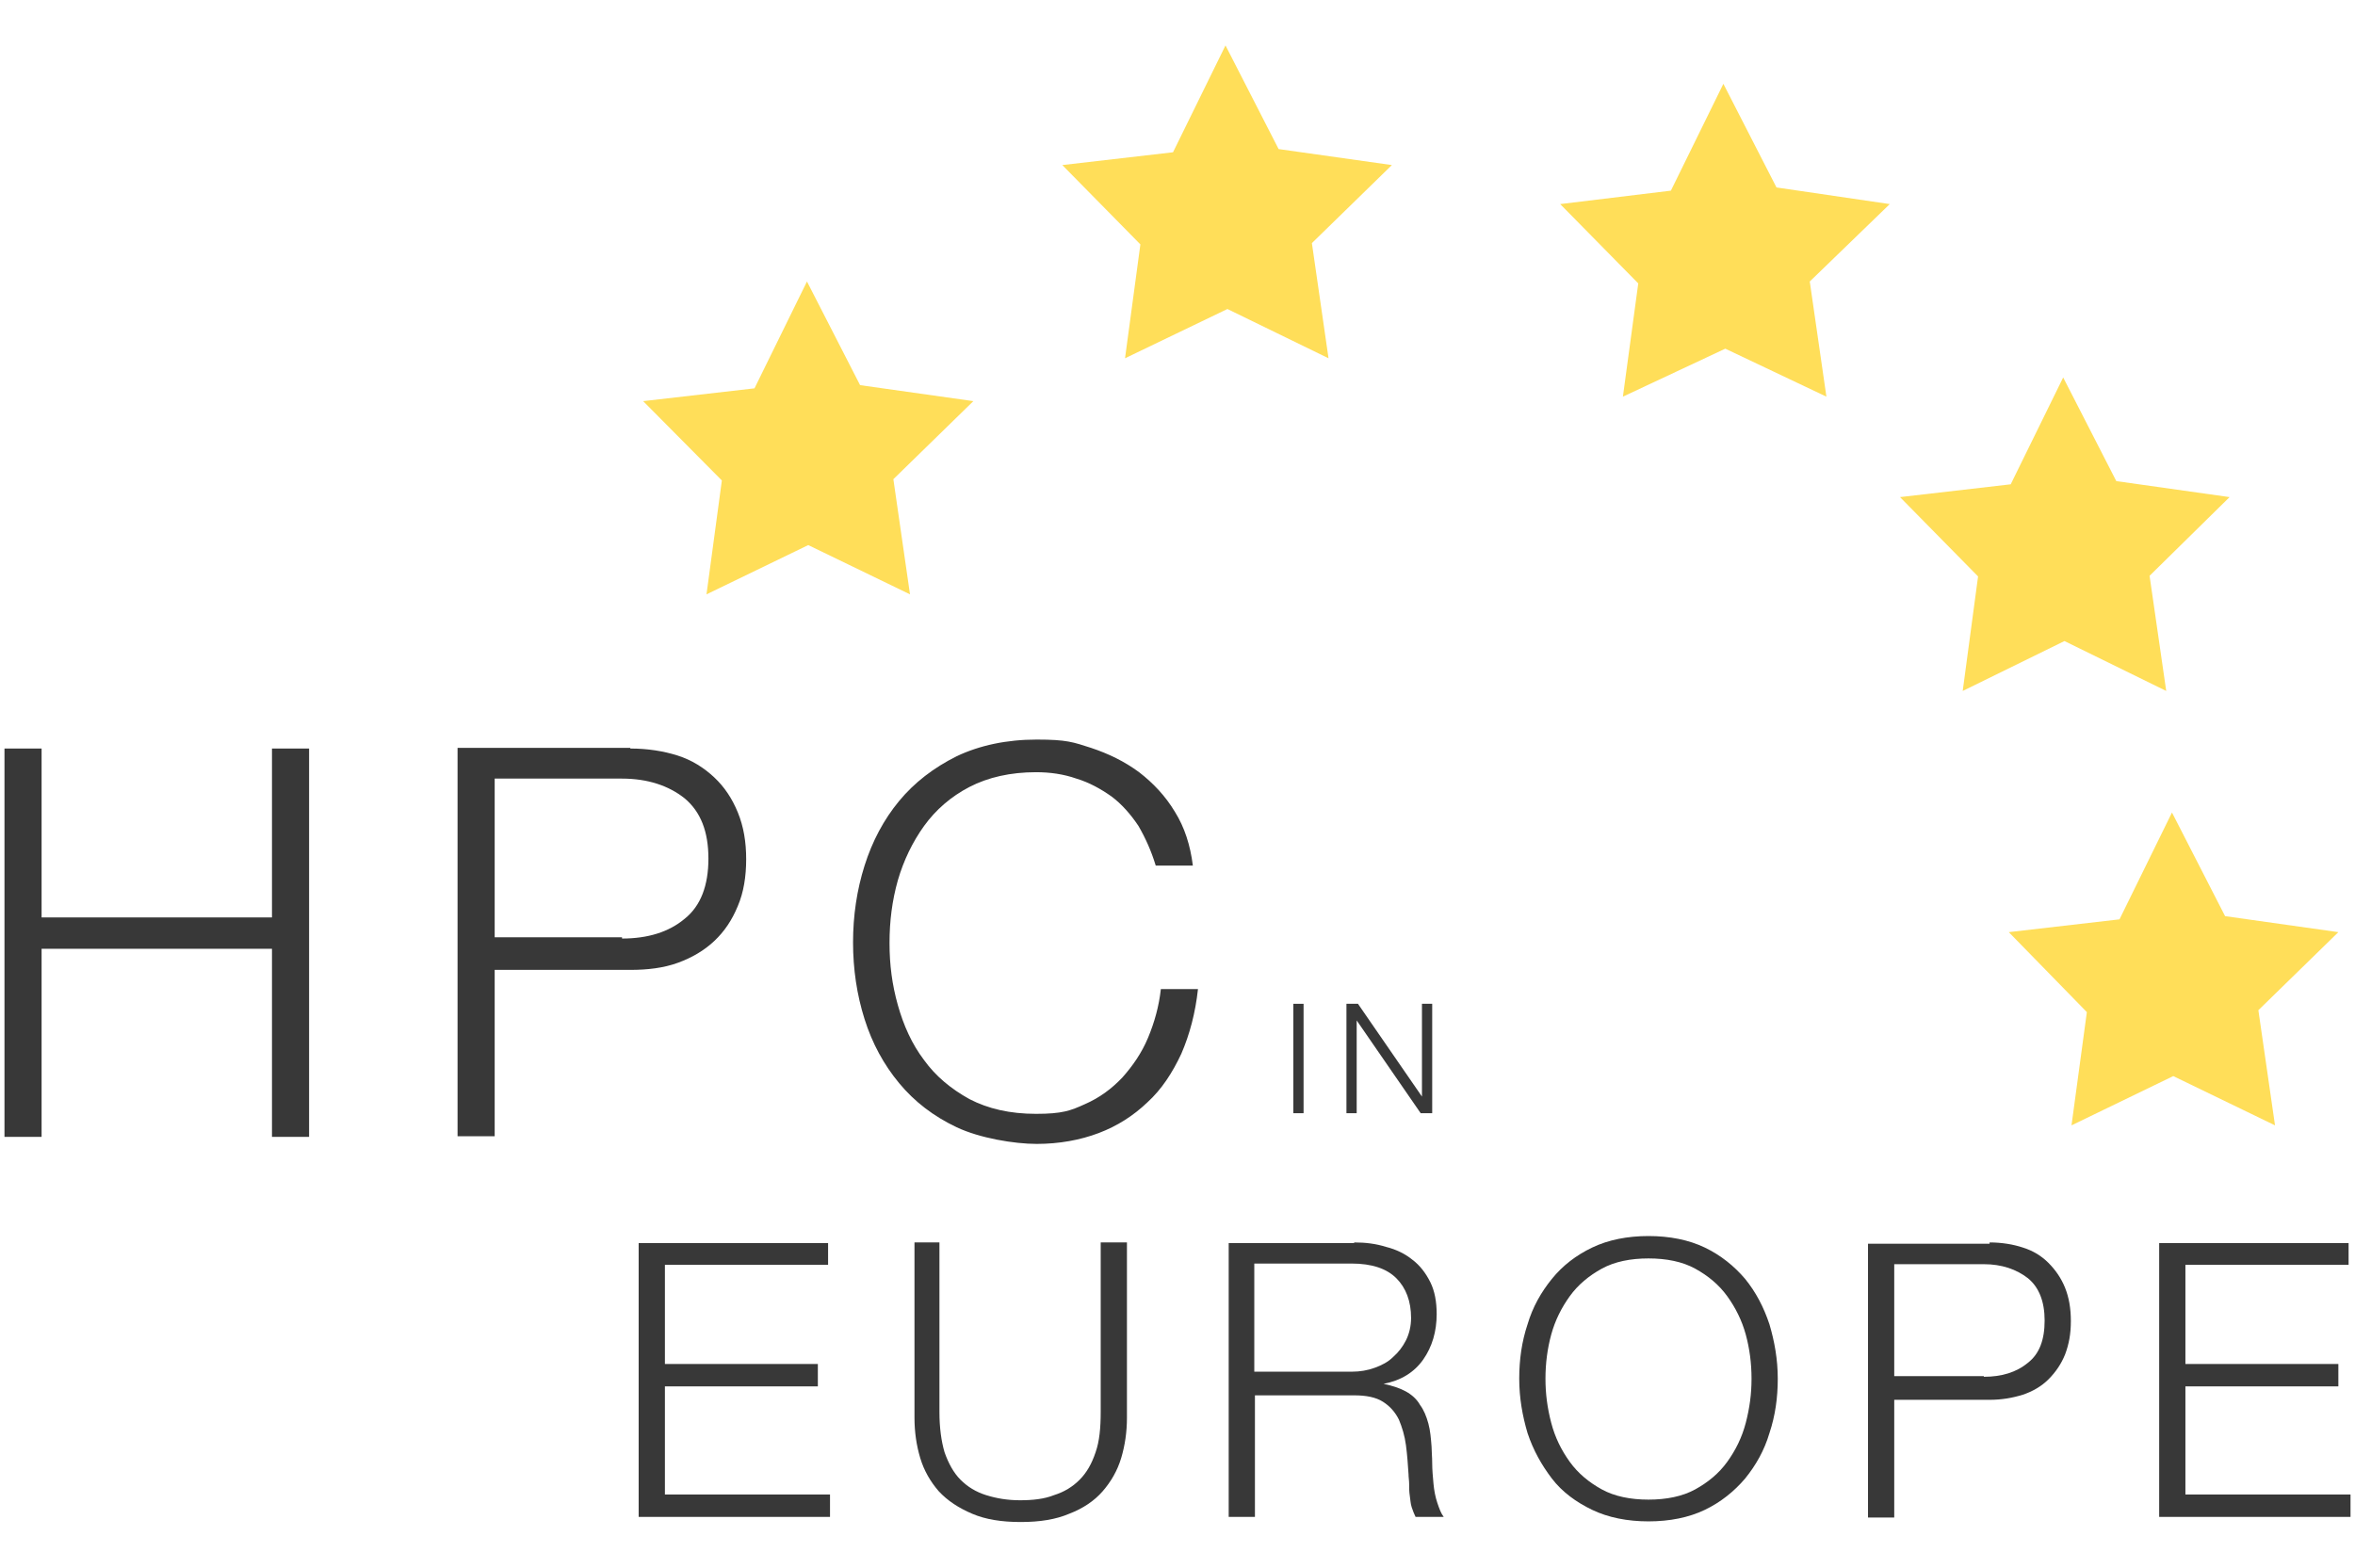
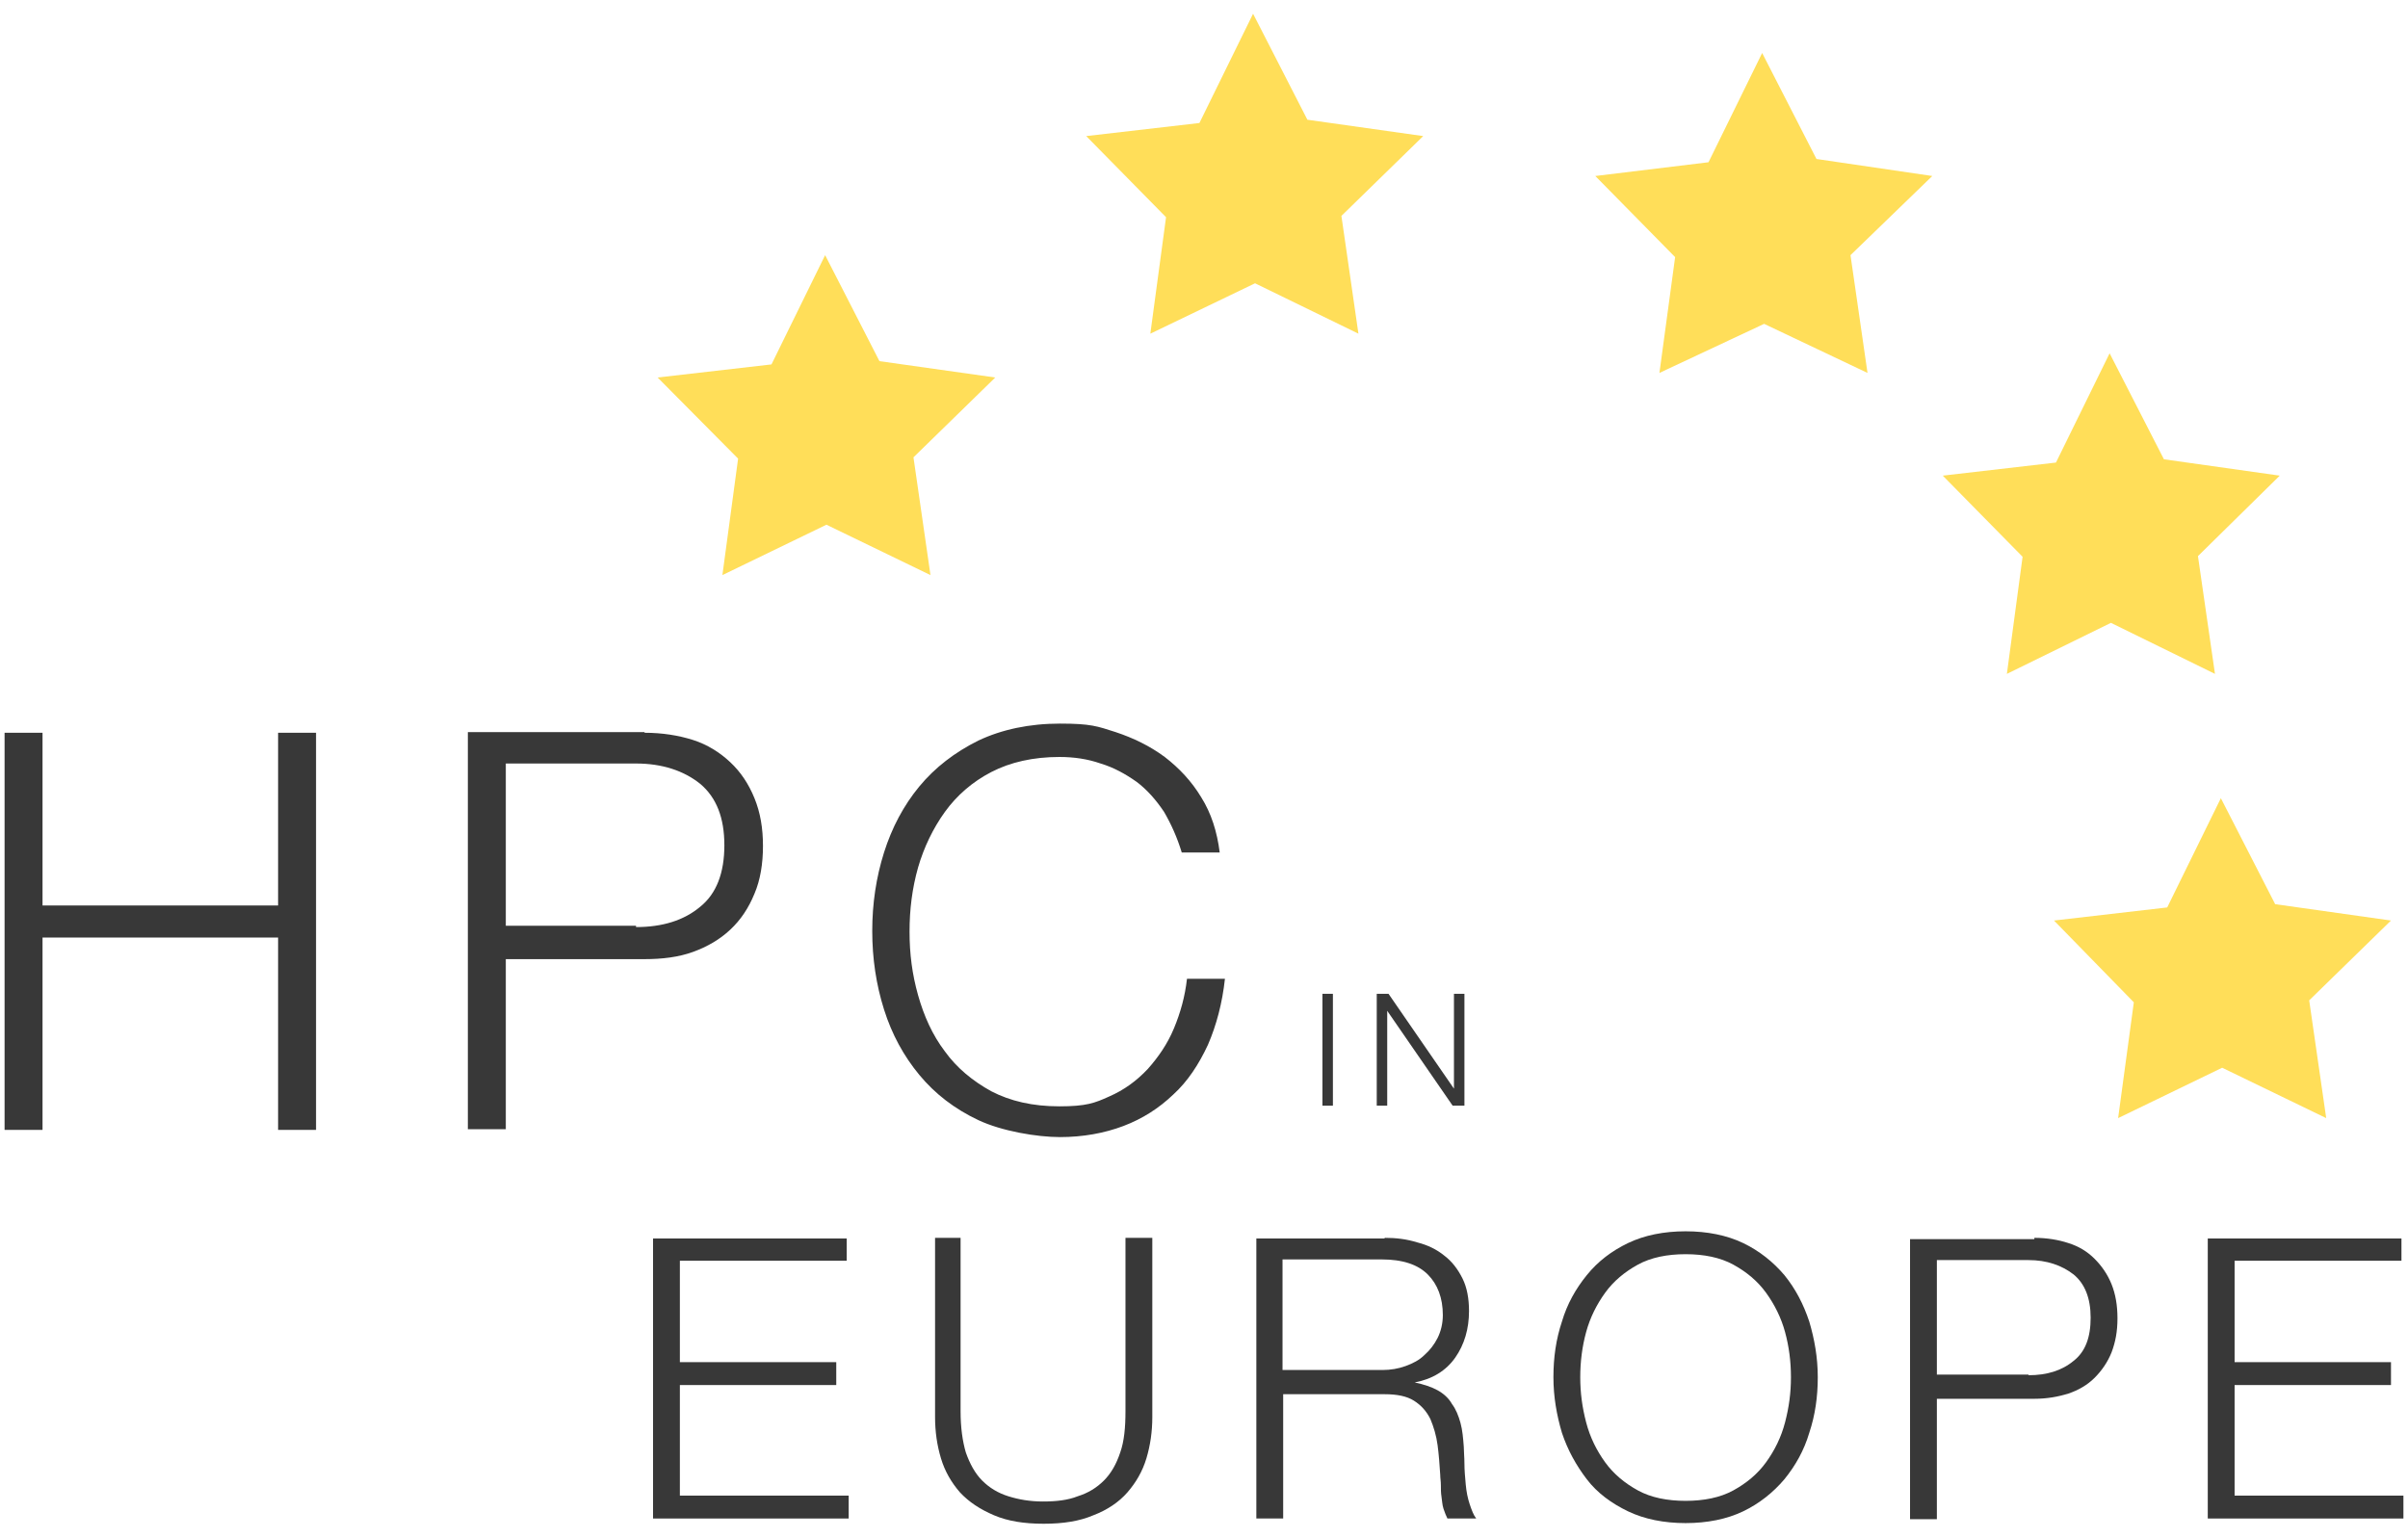
- <svg xmlns="http://www.w3.org/2000/svg" id="uuid-7ae438f6-9f30-48e4-841a-b61bfca022da" data-name="Ebene 1" width="368" height="245" viewBox="0 0 368 245">
+ <svg xmlns="http://www.w3.org/2000/svg" id="uuid-7ae438f6-9f30-48e4-841a-b61bfca022da" data-name="Ebene 1" width="368" height="235" viewBox="0 5 368 235">
  <defs>
    <style>
      .uuid-ea6d7a9e-04ec-499a-9759-4e7c522938e0 {
        fill: #383838;
      }

      .uuid-796c2a1b-0a88-46fd-baee-3c2e8d56e4d3 {
        fill: #ffde59;
      }
    </style>
  </defs>
  <polygon class="uuid-796c2a1b-0a88-46fd-baee-3c2e8d56e4d3" points="100.5 62.7 117.9 60.7 126.1 44 134.4 60.2 152.1 62.7 139.6 74.9 142.2 92.9 126.3 85.2 110.4 92.9 112.8 75.1 100.5 62.7" />
  <polygon class="uuid-796c2a1b-0a88-46fd-baee-3c2e8d56e4d3" points="166 25.8 183.3 23.8 191.5 7.1 199.8 23.3 217.5 25.8 205 38 207.6 56 191.8 48.3 175.8 56 178.2 38.2 166 25.8" />
  <polygon class="uuid-796c2a1b-0a88-46fd-baee-3c2e8d56e4d3" points="243.8 31.9 261.1 29.8 269.3 13.1 277.6 29.3 295.3 31.9 282.8 44 285.4 62 269.6 54.5 253.6 62 256 44.3 243.8 31.9" />
  <polygon class="uuid-796c2a1b-0a88-46fd-baee-3c2e8d56e4d3" points="296.9 77.7 314.2 75.7 322.4 59 330.7 75.2 348.4 77.7 335.9 90 338.5 108 322.6 100.2 306.7 108 309.1 90.1 296.9 77.7" />
  <polygon class="uuid-796c2a1b-0a88-46fd-baee-3c2e8d56e4d3" points="313.9 145.7 331.2 143.7 339.4 127 347.7 143.2 365.4 145.7 352.9 157.9 355.5 175.9 339.6 168.2 323.7 175.9 326.1 158.2 313.9 145.7" />
  <g>
    <path class="uuid-ea6d7a9e-04ec-499a-9759-4e7c522938e0" d="M6.5,117v26.4h36v-26.4h5.8v60.7h-5.8v-29.4H6.5v29.4H.7v-60.7h5.8Z" />
    <path class="uuid-ea6d7a9e-04ec-499a-9759-4e7c522938e0" d="M98.5,117c2.7,0,5.2.4,7.4,1.1s4.1,1.9,5.7,3.4,2.8,3.3,3.7,5.5c.9,2.2,1.3,4.6,1.3,7.3s-.4,5.2-1.3,7.3c-.9,2.2-2.1,4-3.7,5.5s-3.5,2.6-5.7,3.4c-2.2.8-4.7,1.1-7.4,1.1h-21.2v26h-5.8v-60.7h27ZM97.2,146.7c4,0,7.3-1,9.8-3.1,2.5-2,3.7-5.2,3.7-9.4s-1.2-7.3-3.7-9.4c-2.5-2-5.8-3.1-9.8-3.1h-19.9v24.8h19.9v.2Z" />
    <path class="uuid-ea6d7a9e-04ec-499a-9759-4e7c522938e0" d="M177.9,129.1c-1.2-1.8-2.6-3.4-4.2-4.6-1.7-1.2-3.5-2.2-5.5-2.8-2-.7-4.1-1-6.3-1-4,0-7.5.8-10.4,2.3s-5.3,3.6-7.1,6.1-3.2,5.4-4.1,8.5c-.9,3.2-1.3,6.4-1.3,9.8s.4,6.5,1.3,9.7c.9,3.2,2.2,6.1,4.1,8.6,1.8,2.5,4.2,4.5,7.1,6.1,2.9,1.5,6.3,2.3,10.4,2.3s5.4-.5,7.6-1.5c2.3-1,4.2-2.4,5.9-4.2,1.6-1.8,3-3.8,4-6.2s1.7-4.9,2-7.6h5.8c-.4,3.7-1.3,7.1-2.6,10.1-1.4,3-3.1,5.6-5.3,7.6-2.2,2.1-4.7,3.7-7.6,4.8-2.9,1.1-6.2,1.7-9.7,1.7s-8.9-.9-12.5-2.6c-3.6-1.7-6.6-4-9-6.9s-4.2-6.2-5.4-10-1.8-7.8-1.8-12,.6-8.2,1.8-12,3-7.2,5.4-10.1,5.4-5.2,9-7c3.6-1.7,7.8-2.6,12.5-2.6s5.7.4,8.5,1.3c2.7.9,5.2,2.1,7.5,3.8,2.2,1.7,4.1,3.7,5.6,6.2,1.5,2.4,2.4,5.2,2.8,8.4h-5.8c-.7-2.3-1.6-4.3-2.7-6.2Z" />
  </g>
  <g>
    <path class="uuid-ea6d7a9e-04ec-499a-9759-4e7c522938e0" d="M203.7,156.9v17.1h-1.6v-17.1h1.6Z" />
    <path class="uuid-ea6d7a9e-04ec-499a-9759-4e7c522938e0" d="M212.2,156.9l10,14.5h0v-14.5h1.6v17.1h-1.8l-10-14.5h0v14.5h-1.6v-17.1h1.8Z" />
  </g>
  <g>
    <path class="uuid-ea6d7a9e-04ec-499a-9759-4e7c522938e0" d="M129.4,194.2v3.5h-25.5v15.5h23.9v3.5h-23.9v16.9h25.8v3.5h-29.9v-42.8h29.6Z" />
    <path class="uuid-ea6d7a9e-04ec-499a-9759-4e7c522938e0" d="M146.8,194.2v26.5c0,2.5.3,4.6.8,6.3.6,1.7,1.4,3.2,2.5,4.3s2.4,1.9,4,2.4,3.3.8,5.3.8,3.8-.2,5.3-.8c1.6-.5,2.9-1.3,4-2.4,1.1-1.1,1.9-2.5,2.5-4.3.6-1.7.8-3.8.8-6.3v-26.5h4.1v27.4c0,2.2-.3,4.3-.9,6.3-.6,2-1.6,3.7-2.9,5.2-1.3,1.5-3.1,2.7-5.2,3.5-2.1.9-4.6,1.3-7.6,1.3s-5.5-.4-7.6-1.3c-2.1-.9-3.8-2-5.2-3.5-1.3-1.5-2.3-3.2-2.9-5.2-.6-2-.9-4.1-.9-6.3v-27.4h3.9Z" />
    <path class="uuid-ea6d7a9e-04ec-499a-9759-4e7c522938e0" d="M211.6,194.2c1.8,0,3.4.2,5,.7,1.6.4,3,1.1,4.1,2,1.2.9,2.1,2.1,2.8,3.5s1,3.1,1,5c0,2.7-.7,5.1-2.1,7.1s-3.5,3.3-6.2,3.8h0c1.4.3,2.6.7,3.5,1.2s1.7,1.2,2.2,2.1c.6.8,1,1.8,1.3,2.9.3,1.1.4,2.3.5,3.6,0,.7.1,1.6.1,2.6s.1,2.1.2,3.2.3,2.1.6,3,.6,1.7,1,2.2h-4.4c-.2-.4-.4-.9-.6-1.5s-.2-1.2-.3-1.8-.1-1.2-.1-1.8-.1-1.1-.1-1.6c-.1-1.5-.2-3-.4-4.5s-.6-2.8-1.1-4c-.6-1.2-1.4-2.1-2.5-2.8s-2.6-1-4.5-1h-15.5v19h-4.1v-42.8h19.6q0-.1,0-.1ZM211.3,214.4c1.2,0,2.4-.2,3.5-.6,1.1-.4,2.1-.9,2.9-1.7.8-.7,1.5-1.6,2-2.6s.8-2.2.8-3.5c0-2.6-.8-4.7-2.3-6.2s-3.8-2.3-7-2.3h-15.2v16.9h15.3Z" />
    <path class="uuid-ea6d7a9e-04ec-499a-9759-4e7c522938e0" d="M238.7,207c.8-2.7,2.1-5,3.8-7.1s3.8-3.7,6.3-4.9,5.5-1.8,8.8-1.8,6.3.6,8.8,1.8,4.6,2.9,6.3,4.9c1.7,2.1,2.9,4.4,3.8,7.1.8,2.7,1.3,5.5,1.3,8.5s-.4,5.8-1.3,8.5c-.8,2.7-2.1,5-3.8,7.1-1.7,2-3.8,3.7-6.3,4.9s-5.5,1.8-8.8,1.8-6.3-.6-8.8-1.8-4.7-2.8-6.3-4.9-2.9-4.4-3.8-7.1c-.8-2.7-1.3-5.5-1.3-8.5,0-3,.4-5.8,1.3-8.5ZM242.4,222.4c.6,2.3,1.6,4.3,2.9,6.1,1.3,1.8,3,3.2,5,4.3s4.5,1.6,7.3,1.6,5.3-.5,7.3-1.6,3.7-2.5,5-4.3,2.3-3.8,2.9-6.1.9-4.5.9-6.9-.3-4.7-.9-6.9-1.6-4.2-2.9-6-3-3.2-5-4.3-4.5-1.6-7.3-1.6-5.3.5-7.3,1.6-3.7,2.5-5,4.3-2.3,3.8-2.9,6-.9,4.5-.9,6.9.3,4.6.9,6.9Z" />
    <path class="uuid-ea6d7a9e-04ec-499a-9759-4e7c522938e0" d="M310.9,194.2c1.9,0,3.7.3,5.2.8,1.6.5,2.9,1.3,4,2.4,1.1,1.1,2,2.4,2.6,3.9s.9,3.2.9,5.2-.3,3.6-.9,5.2c-.6,1.5-1.5,2.8-2.6,3.9-1.1,1.1-2.5,1.9-4,2.4-1.6.5-3.3.8-5.2.8h-14.9v18.4h-4.1v-42.8h19v-.2ZM310,215.2c2.8,0,5.1-.7,6.9-2.2,1.8-1.4,2.6-3.6,2.6-6.6s-.9-5.2-2.6-6.6c-1.8-1.4-4.1-2.2-6.9-2.2h-14v17.5h14Z" />
    <path class="uuid-ea6d7a9e-04ec-499a-9759-4e7c522938e0" d="M367,194.2v3.5h-25.5v15.5h23.9v3.5h-23.9v16.9h25.8v3.5h-29.9v-42.8h29.6Z" />
  </g>
</svg>
